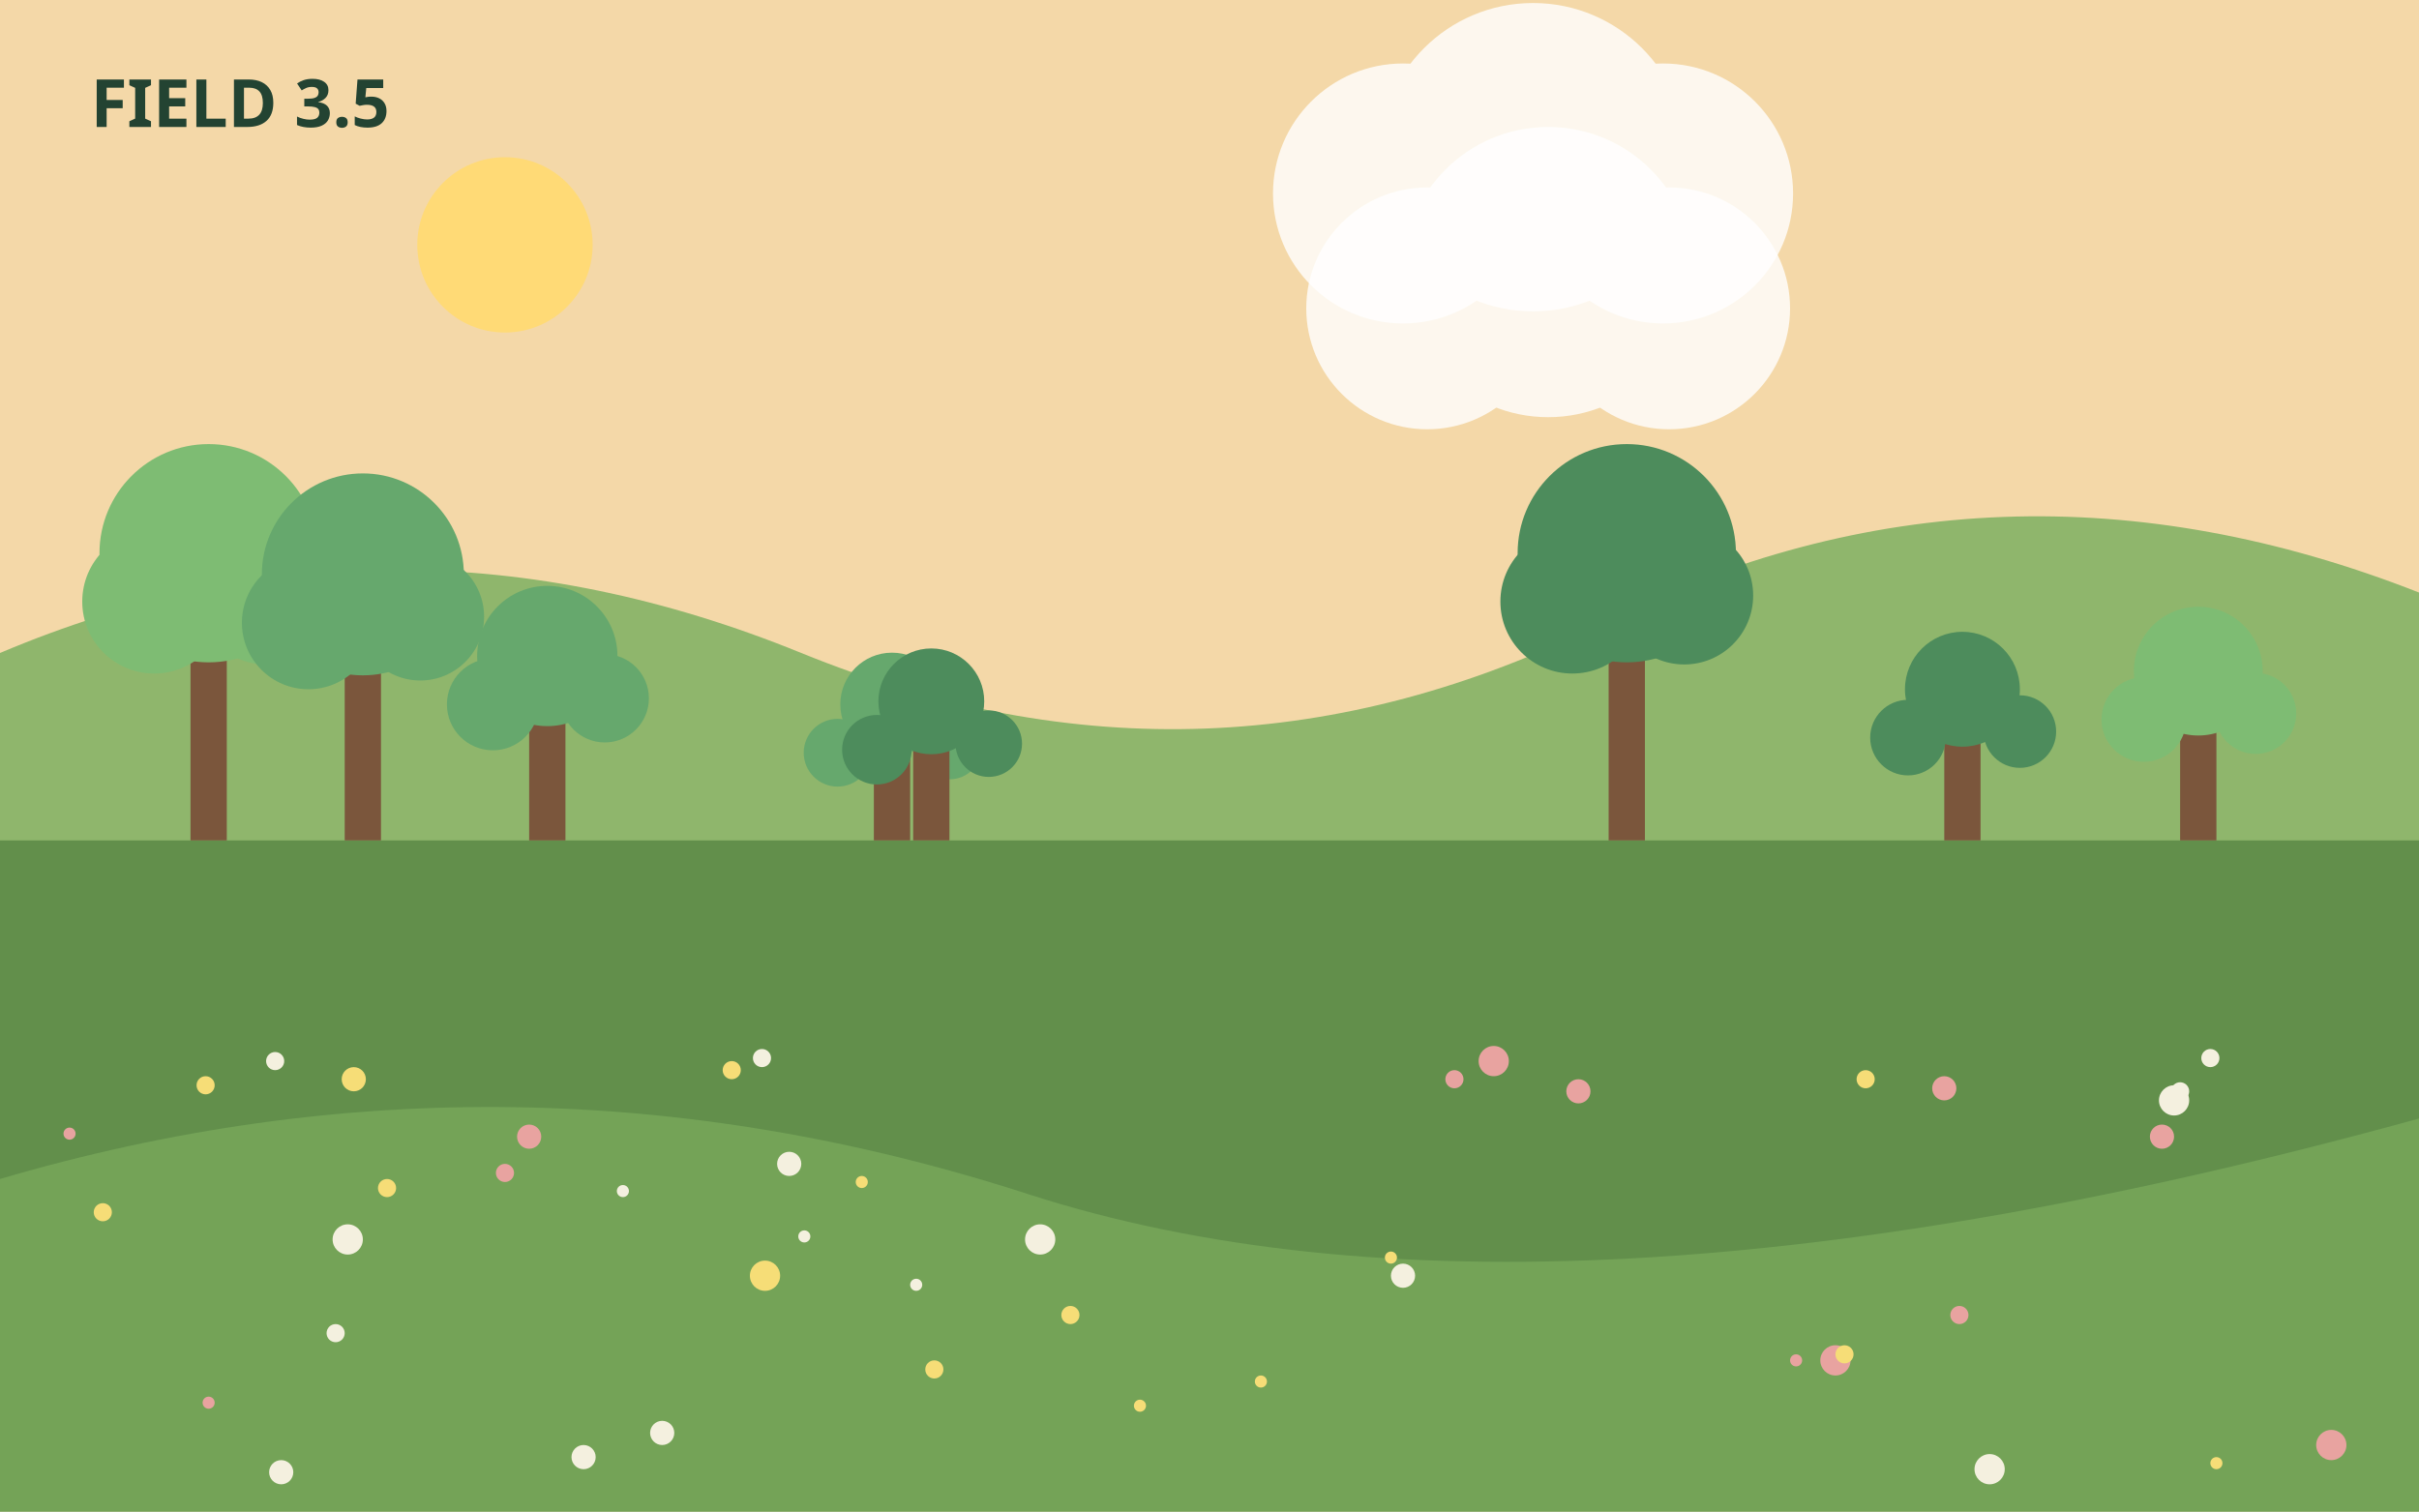
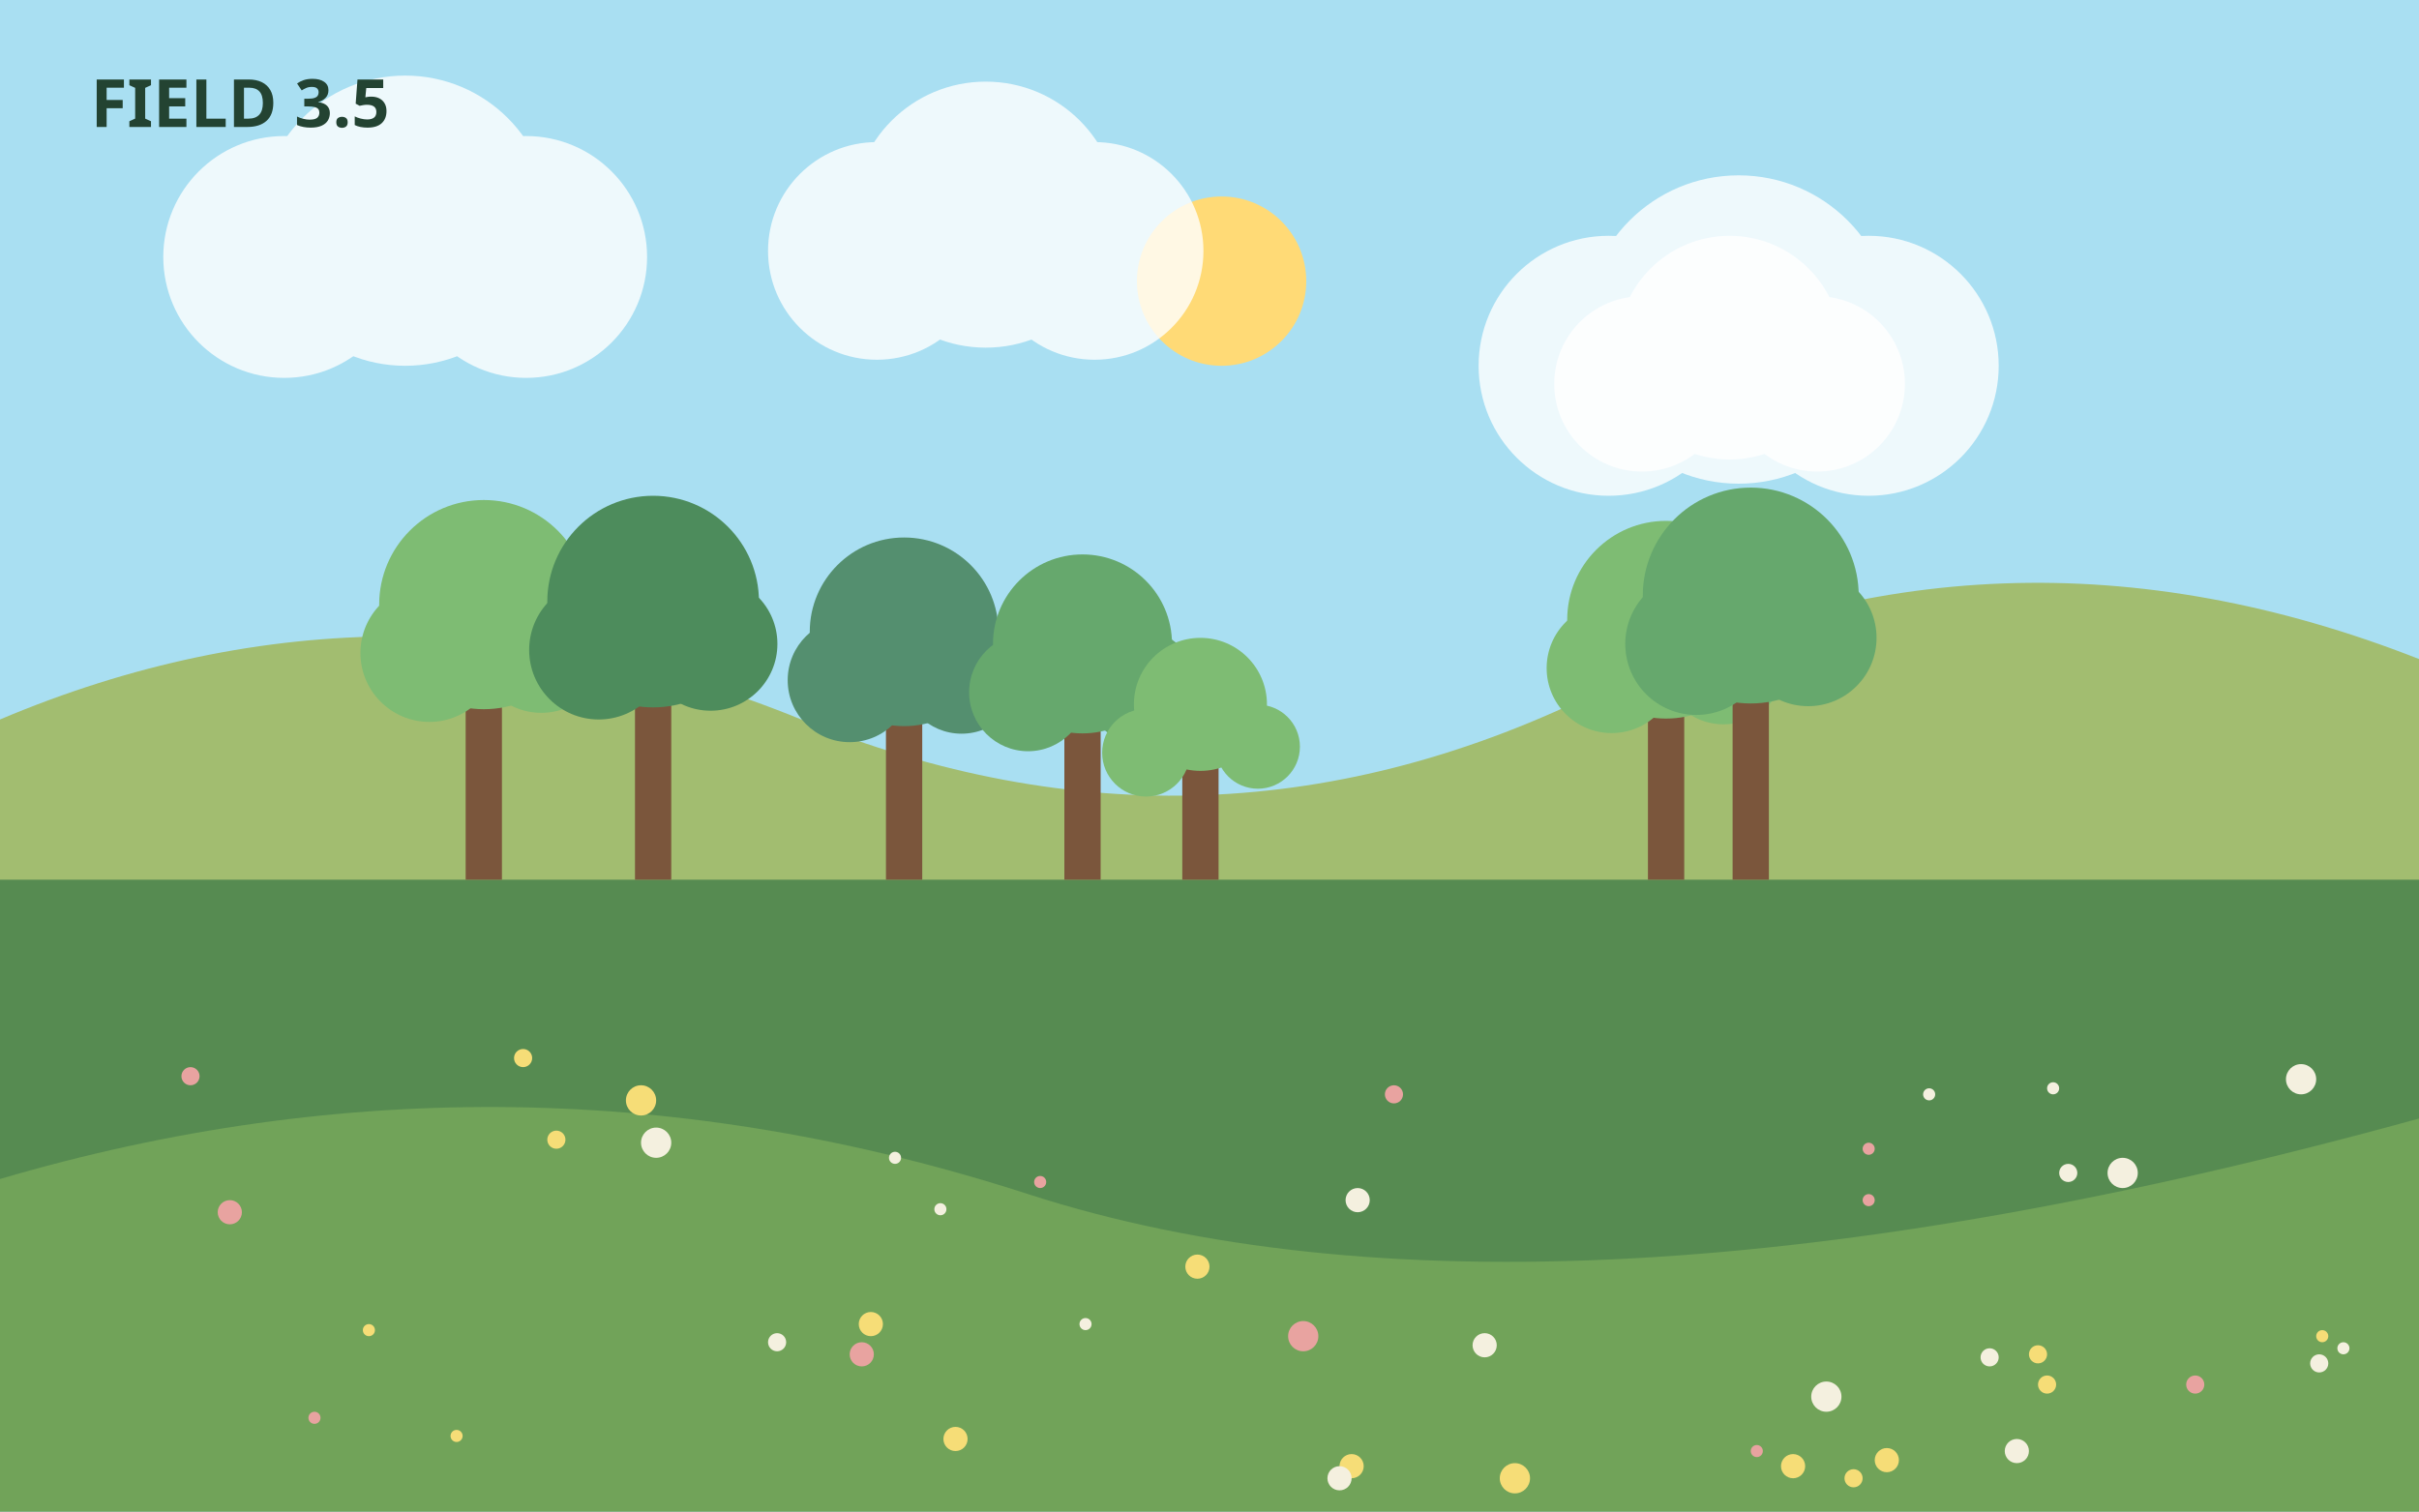
<svg xmlns="http://www.w3.org/2000/svg" width="800" height="500" viewBox="0 0 800 500">
-   <rect width="800" height="500" fill="#f4d8a8" />
-   <circle cx="167" cy="81" r="29" fill="#ffda76" />
+   <rect width="800" height="500" fill="#a9dff2" />
+   <circle cx="404" cy="93" r="28" fill="#ffda76" />
  <g fill="#ffffff" opacity="0.8">
-     <circle cx="472" cy="102" r="40" />
-     <circle cx="512" cy="90" r="48" />
-     <circle cx="552" cy="102" r="40" />
+     <circle cx="543" cy="127" r="29" />
+     <circle cx="572" cy="115" r="37" />
+     <circle cx="601" cy="127" r="29" />
  </g>
  <g fill="#ffffff" opacity="0.8">
-     <circle cx="464" cy="64" r="43" />
-     <circle cx="507" cy="52" r="51" />
-     <circle cx="550" cy="64" r="43" />
+     <circle cx="290" cy="83" r="36" />
+     <circle cx="326" cy="71" r="44" />
+     <circle cx="362" cy="83" r="36" />
  </g>
-   <path d="M0 216 Q130 161 265 216 T530 206 T800 196 V340 H0Z" fill="#8fb66c" />
-   <rect y="278" width="800" height="222" fill="#628f4b" />
+   <g fill="#ffffff" opacity="0.8">
+     <circle cx="94" cy="85" r="40" />
+     <circle cx="134" cy="73" r="48" />
+     <circle cx="174" cy="85" r="40" />
+   </g>
+   <g fill="#ffffff" opacity="0.8">
+     <circle cx="532" cy="121" r="43" />
+     <circle cx="575" cy="109" r="51" />
+     <circle cx="618" cy="121" r="43" />
+   </g>
+   <path d="M0 238 Q130 183 265 238 T530 228 T800 218 V340 H0Z" fill="#a2bd70" />
+   <rect y="291" width="800" height="209" fill="#568b51" />
  <path d="M0 390 Q170 340 340 395 T800 370 V500 H0Z" fill="#78a95b" opacity="0.78" />
-   <rect x="63" y="183" width="12" height="95" fill="#7b563c" stroke="none" />
-   <circle cx="69" cy="183" r="36.1" fill="#7ebc73" stroke="none" />
-   <circle cx="51" cy="199" r="23.8" fill="#7ebc73" stroke="none" />
-   <circle cx="88" cy="197" r="22.8" fill="#7ebc73" stroke="none" />
-   <rect x="114" y="190" width="12" height="88" fill="#7b563c" stroke="none" />
-   <circle cx="120" cy="190" r="33.4" fill="#66a86d" stroke="none" />
-   <circle cx="102" cy="206" r="22.0" fill="#66a86d" stroke="none" />
-   <circle cx="139" cy="204" r="21.1" fill="#66a86d" stroke="none" />
-   <rect x="175" y="217" width="12" height="61" fill="#7b563c" stroke="none" />
-   <circle cx="181" cy="217" r="23.2" fill="#66a86d" stroke="none" />
-   <circle cx="163" cy="233" r="15.2" fill="#66a86d" stroke="none" />
-   <circle cx="200" cy="231" r="14.6" fill="#66a86d" stroke="none" />
-   <rect x="289" y="233" width="12" height="45" fill="#7b563c" stroke="none" />
-   <circle cx="295" cy="233" r="17.1" fill="#66a86d" stroke="none" />
-   <circle cx="277" cy="249" r="11.2" fill="#66a86d" stroke="none" />
-   <circle cx="314" cy="247" r="10.8" fill="#66a86d" stroke="none" />
-   <rect x="302" y="232" width="12" height="46" fill="#7b563c" stroke="none" />
-   <circle cx="308" cy="232" r="17.5" fill="#4d8c5c" stroke="none" />
-   <circle cx="290" cy="248" r="11.5" fill="#4d8c5c" stroke="none" />
-   <circle cx="327" cy="246" r="11.0" fill="#4d8c5c" stroke="none" />
-   <rect x="532" y="183" width="12" height="95" fill="#7b563c" stroke="none" />
-   <circle cx="538" cy="183" r="36.1" fill="#4d8c5c" stroke="none" />
-   <circle cx="520" cy="199" r="23.8" fill="#4d8c5c" stroke="none" />
-   <circle cx="557" cy="197" r="22.8" fill="#4d8c5c" stroke="none" />
-   <rect x="643" y="228" width="12" height="50" fill="#7b563c" stroke="none" />
-   <circle cx="649" cy="228" r="19.0" fill="#4d8c5c" stroke="none" />
-   <circle cx="631" cy="244" r="12.5" fill="#4d8c5c" stroke="none" />
-   <circle cx="668" cy="242" r="12.0" fill="#4d8c5c" stroke="none" />
-   <rect x="721" y="222" width="12" height="56" fill="#7b563c" stroke="none" />
-   <circle cx="727" cy="222" r="21.3" fill="#7ebc73" stroke="none" />
-   <circle cx="709" cy="238" r="14.0" fill="#7ebc73" stroke="none" />
-   <circle cx="746" cy="236" r="13.4" fill="#7ebc73" stroke="none" />
-   <circle cx="175" cy="376" r="4" fill="#e8a3a0" />
-   <circle cx="607" cy="450" r="5" fill="#e8a3a0" />
-   <circle cx="111" cy="441" r="3" fill="#f4f0df" />
-   <circle cx="658" cy="486" r="5" fill="#f4f0df" />
-   <circle cx="715" cy="376" r="4" fill="#e8a3a0" />
-   <circle cx="648" cy="435" r="3" fill="#e8a3a0" />
-   <circle cx="377" cy="465" r="2" fill="#f6dd77" />
-   <circle cx="167" cy="388" r="3" fill="#e8a3a0" />
-   <circle cx="522" cy="361" r="4" fill="#e8a3a0" />
-   <circle cx="285" cy="391" r="2" fill="#f6dd77" />
-   <circle cx="93" cy="487" r="4" fill="#f4f0df" />
-   <circle cx="23" cy="375" r="2" fill="#e8a3a0" />
-   <circle cx="594" cy="450" r="2" fill="#e8a3a0" />
-   <circle cx="417" cy="457" r="2" fill="#f6dd77" />
-   <circle cx="242" cy="354" r="3" fill="#f6dd77" />
-   <circle cx="252" cy="350" r="3" fill="#f4f0df" />
-   <circle cx="68" cy="359" r="3" fill="#f6dd77" />
-   <circle cx="617" cy="357" r="3" fill="#f6dd77" />
-   <circle cx="266" cy="409" r="2" fill="#f4f0df" />
-   <circle cx="494" cy="351" r="5" fill="#e8a3a0" />
-   <circle cx="721" cy="361" r="3" fill="#f4f0df" />
-   <circle cx="309" cy="453" r="3" fill="#f6dd77" />
-   <circle cx="719" cy="364" r="5" fill="#f4f0df" />
-   <circle cx="206" cy="394" r="2" fill="#f4f0df" />
-   <circle cx="460" cy="416" r="2" fill="#f6dd77" />
-   <circle cx="193" cy="482" r="4" fill="#f4f0df" />
-   <circle cx="303" cy="425" r="2" fill="#f4f0df" />
-   <circle cx="219" cy="474" r="4" fill="#f4f0df" />
-   <circle cx="731" cy="350" r="3" fill="#f4f0df" />
-   <circle cx="69" cy="464" r="2" fill="#e8a3a0" />
-   <circle cx="117" cy="357" r="4" fill="#f6dd77" />
-   <circle cx="91" cy="351" r="3" fill="#f4f0df" />
-   <circle cx="643" cy="360" r="4" fill="#e8a3a0" />
-   <circle cx="610" cy="448" r="3" fill="#f6dd77" />
-   <circle cx="128" cy="393" r="3" fill="#f6dd77" />
-   <circle cx="354" cy="435" r="3" fill="#f6dd77" />
-   <circle cx="261" cy="385" r="4" fill="#f4f0df" />
-   <circle cx="771" cy="478" r="5" fill="#e8a3a0" />
-   <circle cx="464" cy="422" r="4" fill="#f4f0df" />
-   <circle cx="733" cy="484" r="2" fill="#f6dd77" />
-   <circle cx="253" cy="422" r="5" fill="#f6dd77" />
-   <circle cx="115" cy="410" r="5" fill="#f4f0df" />
-   <circle cx="344" cy="410" r="5" fill="#f4f0df" />
-   <circle cx="34" cy="401" r="3" fill="#f6dd77" />
-   <circle cx="481" cy="357" r="3" fill="#e8a3a0" />
+   <rect x="154" y="200" width="12" height="91" fill="#7b563c" stroke="none" />
+   <circle cx="160" cy="200" r="34.6" fill="#7ebc73" stroke="none" />
+   <circle cx="142" cy="216" r="22.8" fill="#7ebc73" stroke="none" />
+   <circle cx="179" cy="214" r="21.8" fill="#7ebc73" stroke="none" />
+   <rect x="210" y="199" width="12" height="92" fill="#7b563c" stroke="none" />
+   <circle cx="216" cy="199" r="35.0" fill="#4d8c5c" stroke="none" />
+   <circle cx="198" cy="215" r="23.0" fill="#4d8c5c" stroke="none" />
+   <circle cx="235" cy="213" r="22.1" fill="#4d8c5c" stroke="none" />
+   <rect x="293" y="209" width="12" height="82" fill="#7b563c" stroke="none" />
+   <circle cx="299" cy="209" r="31.2" fill="#548f6f" stroke="none" />
+   <circle cx="281" cy="225" r="20.5" fill="#548f6f" stroke="none" />
+   <circle cx="318" cy="223" r="19.7" fill="#548f6f" stroke="none" />
+   <rect x="352" y="213" width="12" height="78" fill="#7b563c" stroke="none" />
+   <circle cx="358" cy="213" r="29.6" fill="#66a86d" stroke="none" />
+   <circle cx="340" cy="229" r="19.5" fill="#66a86d" stroke="none" />
+   <circle cx="377" cy="227" r="18.7" fill="#66a86d" stroke="none" />
+   <rect x="391" y="233" width="12" height="58" fill="#7b563c" stroke="none" />
+   <circle cx="397" cy="233" r="22.0" fill="#7ebc73" stroke="none" />
+   <circle cx="379" cy="249" r="14.5" fill="#7ebc73" stroke="none" />
+   <circle cx="416" cy="247" r="13.9" fill="#7ebc73" stroke="none" />
+   <rect x="545" y="205" width="12" height="86" fill="#7b563c" stroke="none" />
+   <circle cx="551" cy="205" r="32.7" fill="#7ebc73" stroke="none" />
+   <circle cx="533" cy="221" r="21.5" fill="#7ebc73" stroke="none" />
+   <circle cx="570" cy="219" r="20.6" fill="#7ebc73" stroke="none" />
+   <rect x="573" y="197" width="12" height="94" fill="#7b563c" stroke="none" />
+   <circle cx="579" cy="197" r="35.7" fill="#66a86d" stroke="none" />
+   <circle cx="561" cy="213" r="23.5" fill="#66a86d" stroke="none" />
+   <circle cx="598" cy="211" r="22.6" fill="#66a86d" stroke="none" />
+   <circle cx="702" cy="388" r="5" fill="#f4f0df" />
+   <circle cx="491" cy="445" r="4" fill="#f4f0df" />
+   <circle cx="618" cy="397" r="2" fill="#e8a3a0" />
+   <circle cx="316" cy="476" r="4" fill="#f6dd77" />
+   <circle cx="396" cy="419" r="4" fill="#f6dd77" />
+   <circle cx="667" cy="480" r="4" fill="#f4f0df" />
+   <circle cx="122" cy="440" r="2" fill="#f6dd77" />
+   <circle cx="449" cy="397" r="4" fill="#f4f0df" />
+   <circle cx="461" cy="362" r="3" fill="#e8a3a0" />
+   <circle cx="658" cy="449" r="3" fill="#f4f0df" />
+   <circle cx="63" cy="356" r="3" fill="#e8a3a0" />
+   <circle cx="775" cy="446" r="2" fill="#f4f0df" />
+   <circle cx="726" cy="458" r="3" fill="#e8a3a0" />
+   <circle cx="447" cy="485" r="4" fill="#f6dd77" />
+   <circle cx="173" cy="350" r="3" fill="#f6dd77" />
+   <circle cx="431" cy="442" r="5" fill="#e8a3a0" />
+   <circle cx="677" cy="458" r="3" fill="#f6dd77" />
+   <circle cx="638" cy="362" r="2" fill="#f4f0df" />
+   <circle cx="767" cy="451" r="3" fill="#f4f0df" />
+   <circle cx="344" cy="391" r="2" fill="#e8a3a0" />
+   <circle cx="674" cy="448" r="3" fill="#f6dd77" />
+   <circle cx="679" cy="360" r="2" fill="#f4f0df" />
+   <circle cx="217" cy="378" r="5" fill="#f4f0df" />
+   <circle cx="257" cy="444" r="3" fill="#f4f0df" />
+   <circle cx="761" cy="357" r="5" fill="#f4f0df" />
+   <circle cx="604" cy="462" r="5" fill="#f4f0df" />
+   <circle cx="285" cy="448" r="4" fill="#e8a3a0" />
+   <circle cx="443" cy="489" r="4" fill="#f4f0df" />
+   <circle cx="76" cy="401" r="4" fill="#e8a3a0" />
+   <circle cx="359" cy="438" r="2" fill="#f4f0df" />
+   <circle cx="684" cy="388" r="3" fill="#f4f0df" />
+   <circle cx="593" cy="485" r="4" fill="#f6dd77" />
+   <circle cx="151" cy="475" r="2" fill="#f6dd77" />
+   <circle cx="184" cy="377" r="3" fill="#f6dd77" />
+   <circle cx="212" cy="364" r="5" fill="#f6dd77" />
+   <circle cx="613" cy="489" r="3" fill="#f6dd77" />
+   <circle cx="311" cy="400" r="2" fill="#f4f0df" />
+   <circle cx="624" cy="483" r="4" fill="#f6dd77" />
+   <circle cx="581" cy="480" r="2" fill="#e8a3a0" />
+   <circle cx="501" cy="489" r="5" fill="#f6dd77" />
+   <circle cx="288" cy="438" r="4" fill="#f6dd77" />
+   <circle cx="618" cy="380" r="2" fill="#e8a3a0" />
+   <circle cx="296" cy="383" r="2" fill="#f4f0df" />
+   <circle cx="768" cy="442" r="2" fill="#f6dd77" />
+   <circle cx="104" cy="469" r="2" fill="#e8a3a0" />
  <text x="30" y="42" fill="#234332" font-family="sans-serif" font-size="22" font-weight="700">FIELD 3.5</text>
</svg>
